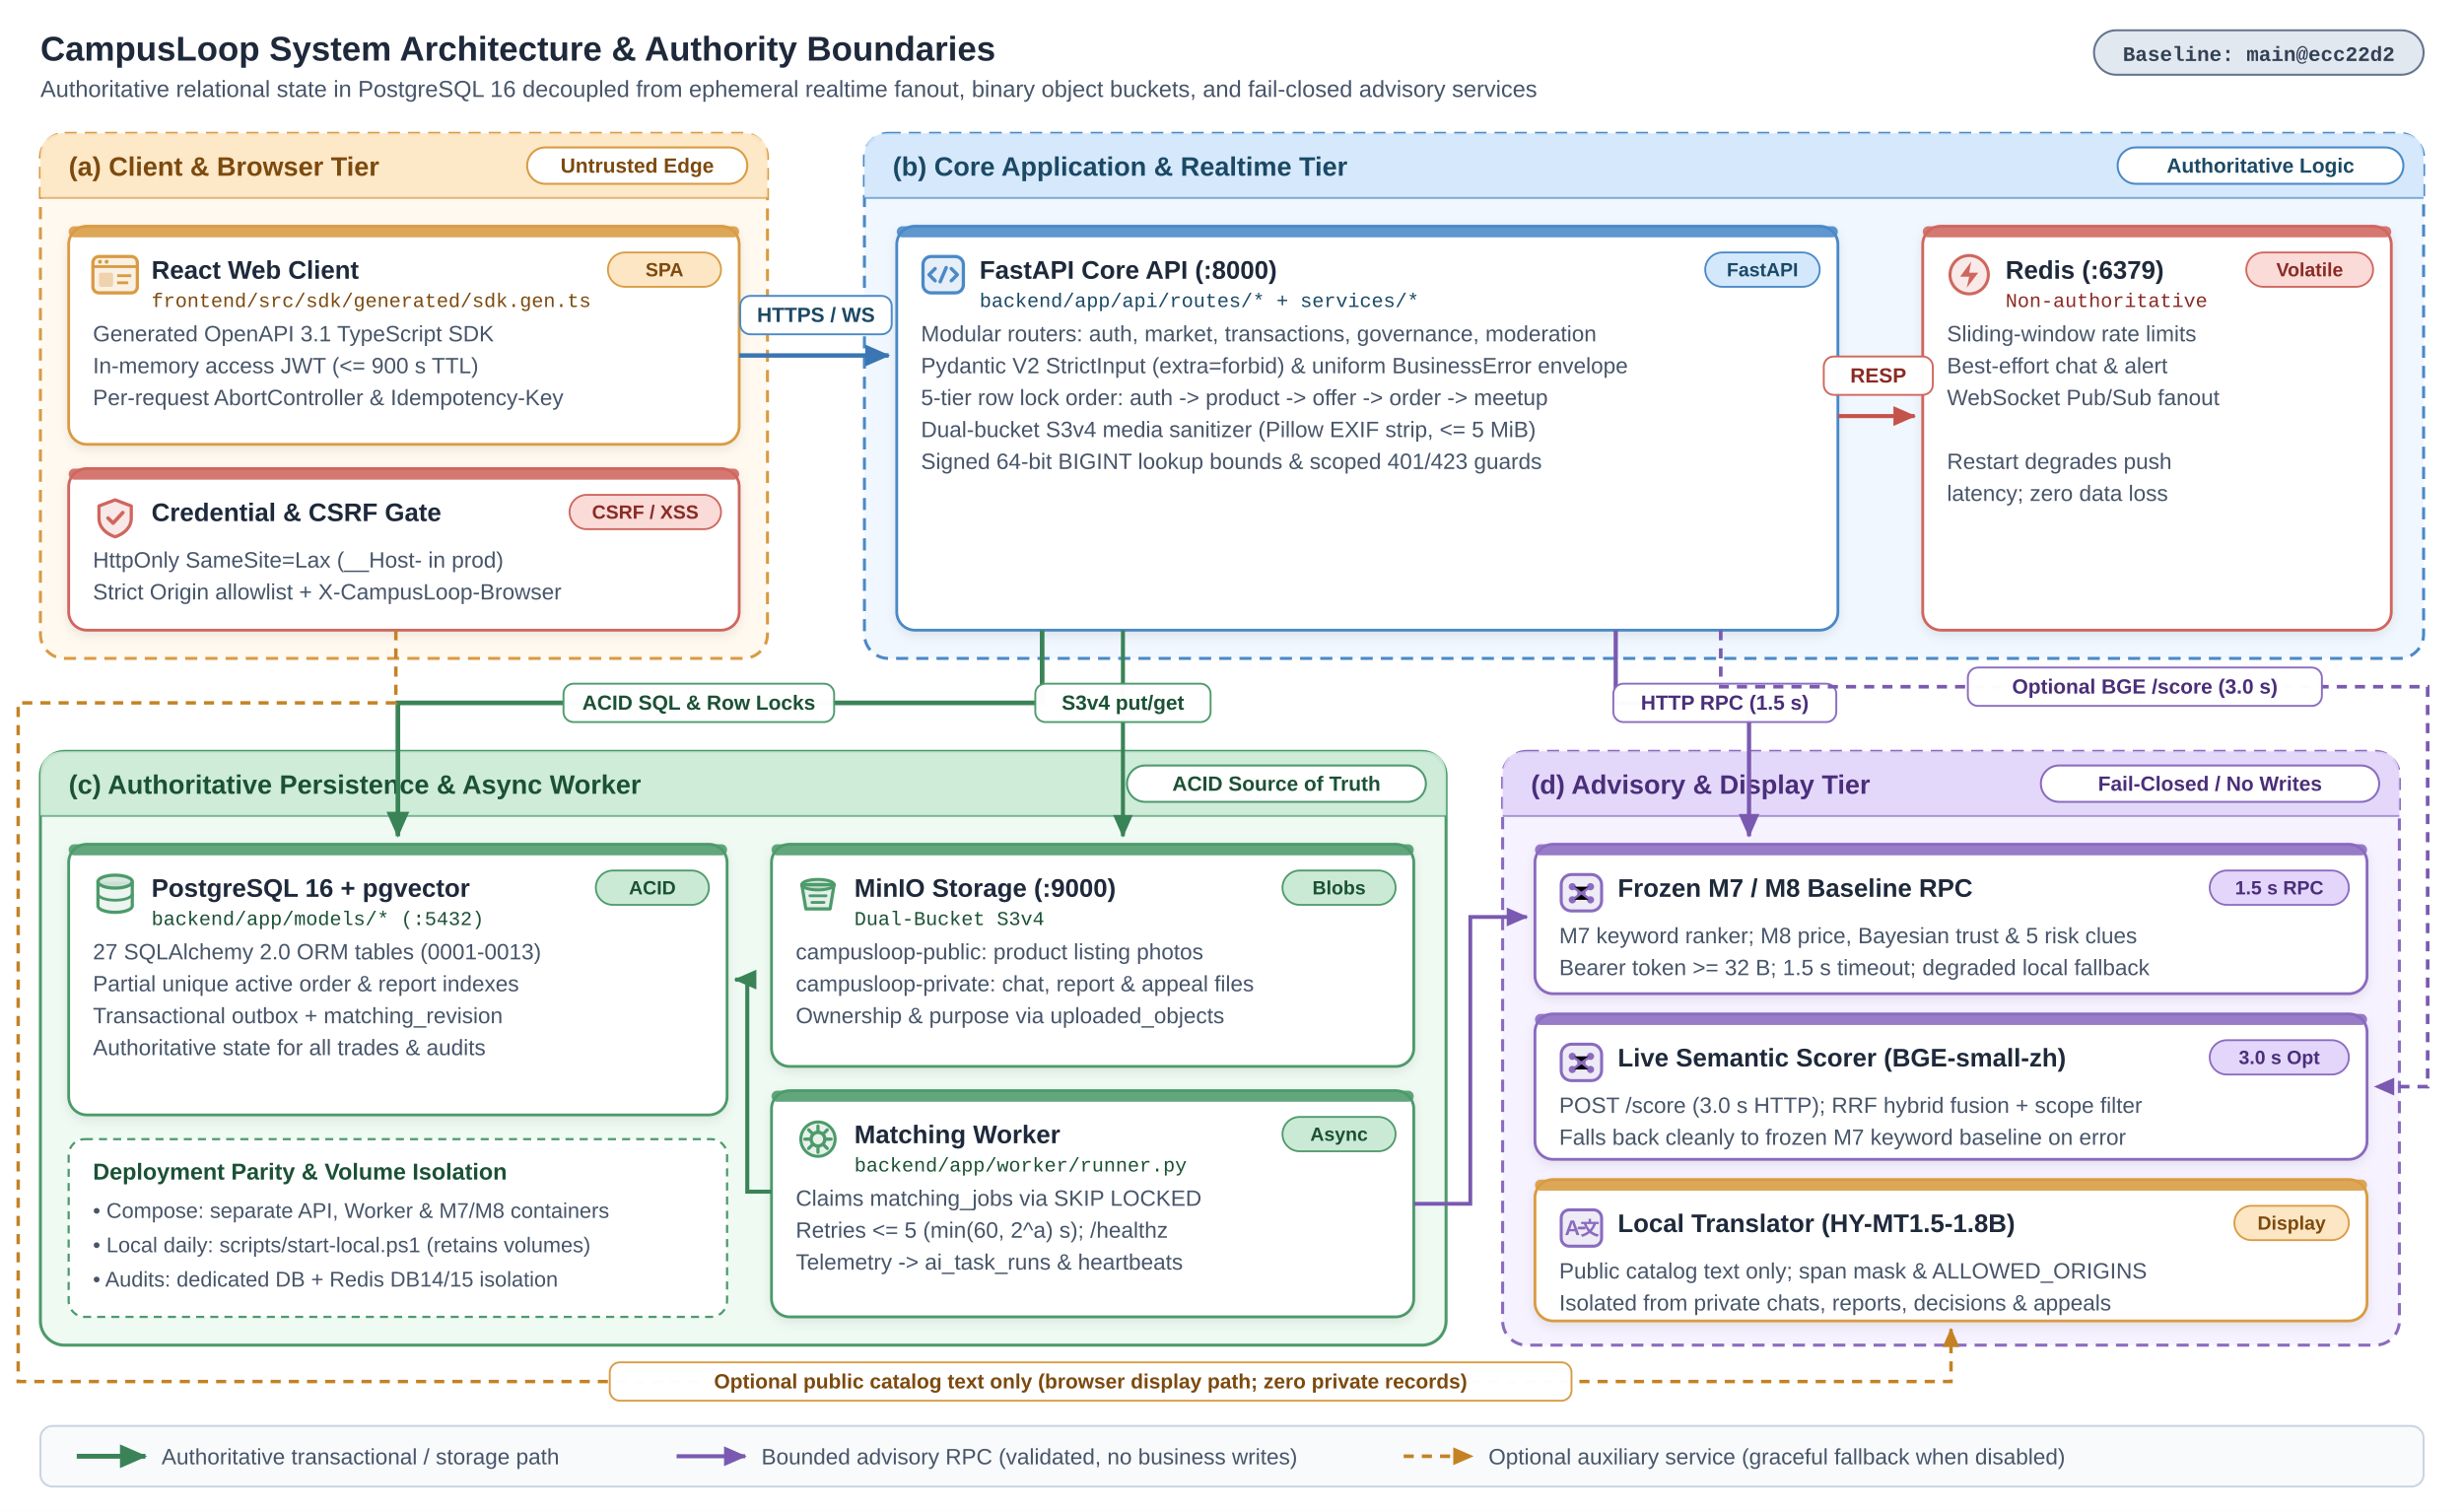
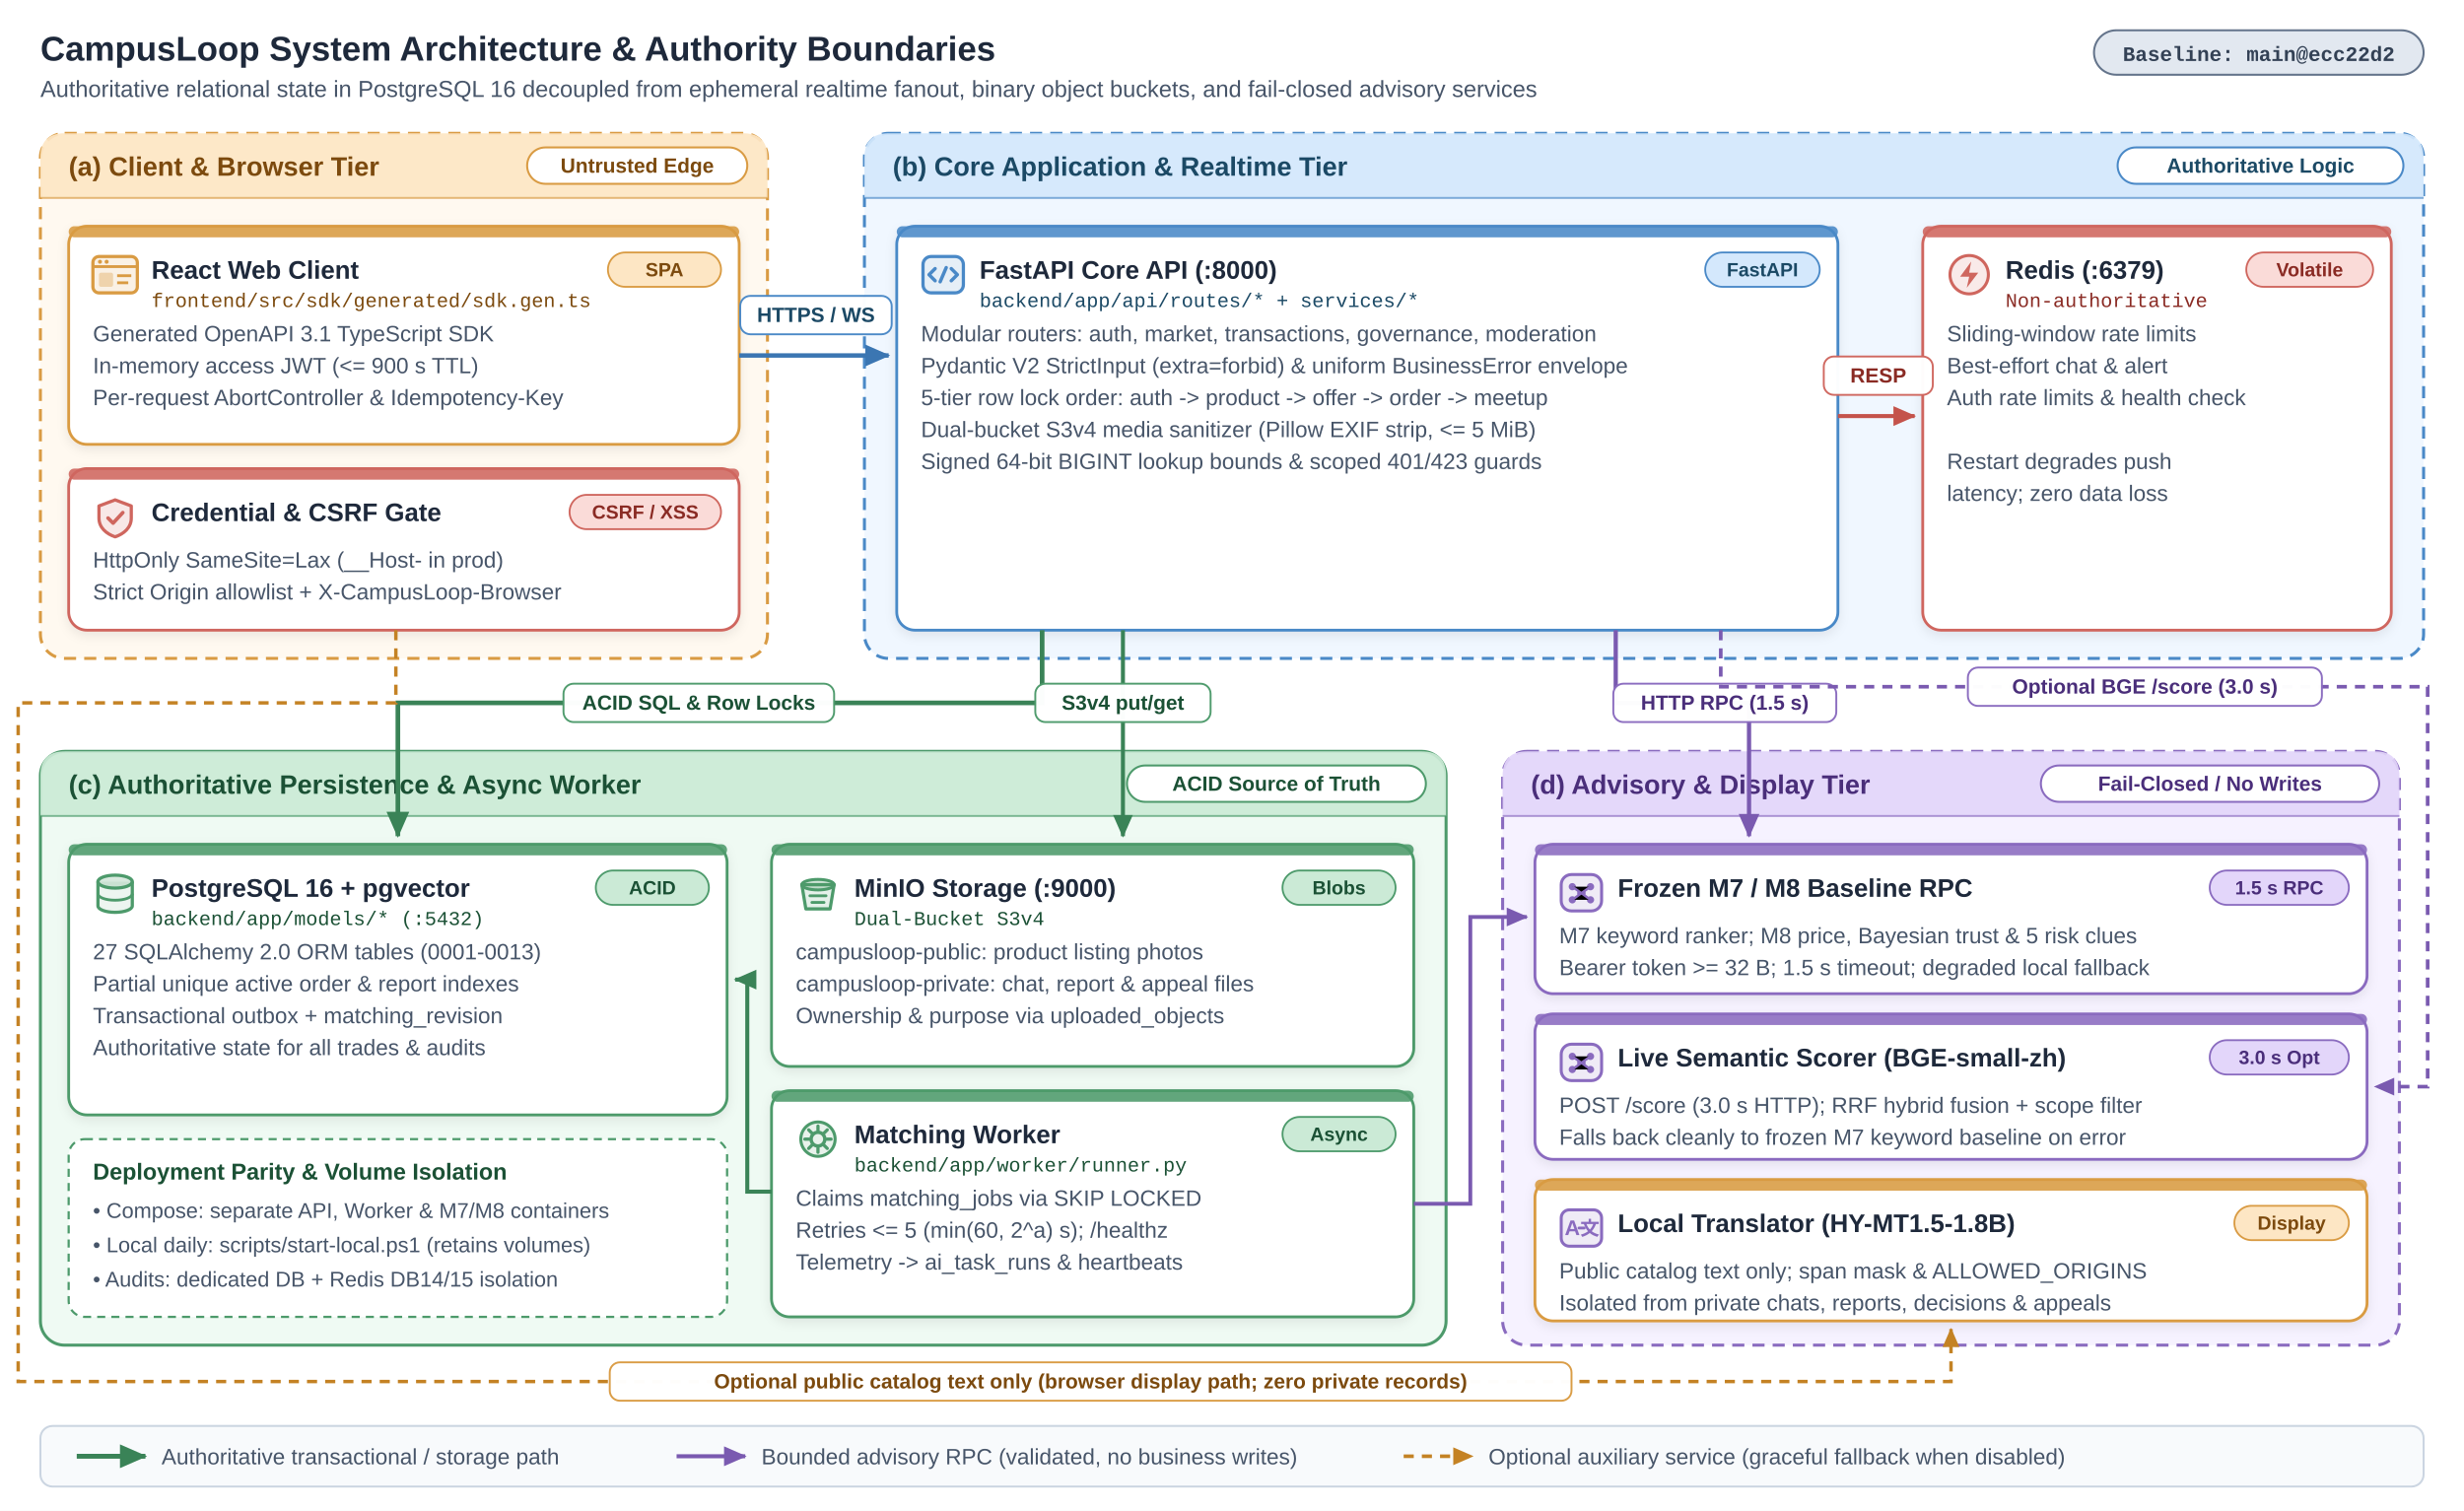
<svg xmlns="http://www.w3.org/2000/svg" viewBox="0 0 1220 748" width="1220" height="748">
  <defs>
    <filter id="card-shadow" x="-6%" y="-6%" width="114%" height="118%">
      <feDropShadow dx="0" dy="2" stdDeviation="2.5" flood-color="#0F172A" flood-opacity="0.08" />
    </filter>
    <filter id="soft-shadow" x="-4%" y="-4%" width="108%" height="112%">
      <feDropShadow dx="0" dy="1.5" stdDeviation="1.8" flood-color="#0F172A" flood-opacity="0.06" />
    </filter>
    <marker id="arr-slate" viewBox="0 0 10 10" refX="8.5" refY="5" markerWidth="7" markerHeight="7" orient="auto-start-reverse">
      <path d="M 1 1.5 L 9 5 L 1 8.5 z" fill="#475569" />
    </marker>
    <marker id="arr-blue" viewBox="0 0 10 10" refX="8.5" refY="5" markerWidth="7" markerHeight="7" orient="auto-start-reverse">
      <path d="M 1 1.5 L 9 5 L 1 8.5 z" fill="#3B76B2" />
    </marker>
    <marker id="arr-green" viewBox="0 0 10 10" refX="8.5" refY="5" markerWidth="7" markerHeight="7" orient="auto-start-reverse">
      <path d="M 1 1.5 L 9 5 L 1 8.5 z" fill="#3A8357" />
    </marker>
    <marker id="arr-purple" viewBox="0 0 10 10" refX="8.5" refY="5" markerWidth="7" markerHeight="7" orient="auto-start-reverse">
      <path d="M 1 1.5 L 9 5 L 1 8.5 z" fill="#7A5AB0" />
    </marker>
    <marker id="arr-rose" viewBox="0 0 10 10" refX="8.5" refY="5" markerWidth="7" markerHeight="7" orient="auto-start-reverse">
      <path d="M 1 1.5 L 9 5 L 1 8.5 z" fill="#C4534B" />
    </marker>
    <marker id="arr-amber" viewBox="0 0 10 10" refX="8.5" refY="5" markerWidth="7" markerHeight="7" orient="auto-start-reverse">
      <path d="M 1 1.5 L 9 5 L 1 8.5 z" fill="#C48224" />
    </marker>
    <marker id="arr-open" viewBox="0 0 10 10" refX="8.5" refY="5" markerWidth="8" markerHeight="8" orient="auto">
      <path d="M 1.5 1.5 L 8.5 5 L 1.5 8.5" fill="none" stroke="#1E293B" stroke-width="1.6" stroke-linecap="round" stroke-linejoin="round" />
    </marker>
    <marker id="uml-inherit" viewBox="0 0 14 12" refX="12.5" refY="6" markerWidth="11" markerHeight="10" orient="auto">
      <path d="M 1 1 L 12 6 L 1 11 Z" fill="#FFFFFF" stroke="#4A89C7" stroke-width="1.6" />
    </marker>
  </defs>
  <rect x="0" y="0" width="1220" height="748" fill="#FFFFFF" />
  <text x="20" y="30" font-family="Arial, 'Helvetica Neue', Helvetica, sans-serif" font-size="17" font-weight="700" fill="#1E293B">CampusLoop System Architecture &amp; Authority Boundaries</text>
  <text x="20" y="48" font-family="Arial, 'Helvetica Neue', Helvetica, sans-serif" font-size="11.5" fill="#475569">Authoritative relational state in PostgreSQL 16 decoupled from ephemeral realtime fanout, binary object buckets, and fail-closed advisory services</text>
  <rect x="1036.8" y="15" width="163.2" height="22" rx="11.0" fill="#E2E8F0" stroke="#64748B" stroke-width="1" />
  <text x="1118.4" y="30.18" text-anchor="middle" font-family="'Consolas', 'Courier New', monospace" font-size="10.2" font-weight="600" fill="#334155">Baseline: main@ecc22d2</text>
  <rect x="20" y="66" width="360" height="260" rx="12" fill="#FFF9F0" stroke="#D99B43" stroke-width="1.5" stroke-dasharray="6,4" />
  <path d="M 32 66 H 368 Q 380 66 380 78 V 98 H 20 V 78 Q 20 66 32 66 Z" fill="#FDE6C4" opacity="0.92" />
  <line x1="20" y1="98" x2="380" y2="98" stroke="#D99B43" stroke-width="1" opacity="0.65" />
  <text x="34" y="87" font-family="Arial, 'Helvetica Neue', Helvetica, sans-serif" font-size="13.2" font-weight="700" fill="#7C4A0E">(a) Client &amp; Browser Tier</text>
  <rect x="261.0" y="73" width="109.0" height="18" rx="9" fill="#FFFFFF" stroke="#D99B43" stroke-width="1" />
  <text x="315.5" y="85.5" text-anchor="middle" font-family="Arial, 'Helvetica Neue', Helvetica, sans-serif" font-size="10.2" font-weight="600" fill="#7C4A0E">Untrusted Edge</text>
  <g filter="url(#card-shadow)">
    <rect x="34" y="112" width="332" height="108" rx="9" fill="#FFFFFF" stroke="#D99B43" stroke-width="1.4" />
    <rect x="34" y="112" width="332" height="5.5" rx="2.75" fill="#D99B43" opacity="0.88" />
  </g>
  <g transform="translate(45,125)">
    <rect x="1" y="2" width="22" height="18" rx="3" fill="#D99B43" fill-opacity="0.14" stroke="#D99B43" stroke-width="1.6" />
    <line x1="1" y1="7" x2="23" y2="7" stroke="#D99B43" stroke-width="1.4" />
    <circle cx="4.5" cy="4.6" r="1" fill="#D99B43" />
    <circle cx="7.8" cy="4.6" r="1" fill="#D99B43" />
    <rect x="4" y="10" width="7" height="7" rx="1" fill="#D99B43" fill-opacity="0.35" />
    <line x1="13" y1="11.5" x2="20" y2="11.5" stroke="#D99B43" stroke-width="1.4" />
    <line x1="13" y1="15" x2="18.5" y2="15" stroke="#D99B43" stroke-width="1.4" />
  </g>
  <text x="75" y="138" font-family="Arial, 'Helvetica Neue', Helvetica, sans-serif" font-size="12.6" font-weight="700" fill="#1E293B">React Web Client</text>
  <rect x="301" y="125" width="56" height="17" rx="8.5" fill="#FDE6C4" stroke="#D99B43" stroke-width="0.9" />
  <text x="329.0" y="136.8" text-anchor="middle" font-family="Arial, 'Helvetica Neue', Helvetica, sans-serif" font-size="9.5" font-weight="700" fill="#7C4A0E">SPA</text>
  <text x="75" y="152" font-family="'Consolas', 'Courier New', monospace" font-size="9.8" fill="#7C4A0E">frontend/src/sdk/generated/sdk.gen.ts</text>
  <text x="46" y="169" font-family="Arial, 'Helvetica Neue', Helvetica, sans-serif" font-size="11" fill="#475569">Generated OpenAPI 3.1 TypeScript SDK</text>
  <text x="46" y="184.8" font-family="Arial, 'Helvetica Neue', Helvetica, sans-serif" font-size="11" fill="#475569">In-memory access JWT (&lt;= 900 s TTL)</text>
  <text x="46" y="200.6" font-family="Arial, 'Helvetica Neue', Helvetica, sans-serif" font-size="11" fill="#475569">Per-request AbortController &amp; Idempotency-Key</text>
  <g filter="url(#card-shadow)">
    <rect x="34" y="232" width="332" height="80" rx="9" fill="#FFFFFF" stroke="#CF665E" stroke-width="1.4" />
    <rect x="34" y="232" width="332" height="5.5" rx="2.75" fill="#CF665E" opacity="0.88" />
  </g>
  <g transform="translate(45,245)">
    <path d="M 12 2.5 L 20 5.5 V 11.5 C 20 16.2 16.4 19.3 12 20.8 C 7.6 19.3 4 16.2 4 11.5 V 5.5 Z" fill="#CF665E" fill-opacity="0.15" stroke="#CF665E" stroke-width="1.6" stroke-linejoin="round" />
    <path d="M 8.5 11.5 L 11 14 L 15.8 8.8" fill="none" stroke="#CF665E" stroke-width="1.8" stroke-linecap="round" stroke-linejoin="round" />
  </g>
  <text x="75" y="258" font-family="Arial, 'Helvetica Neue', Helvetica, sans-serif" font-size="12.6" font-weight="700" fill="#1E293B">Credential &amp; CSRF Gate</text>
  <rect x="282.0" y="245" width="75.0" height="17" rx="8.5" fill="#FADBD8" stroke="#CF665E" stroke-width="0.9" />
  <text x="319.5" y="256.8" text-anchor="middle" font-family="Arial, 'Helvetica Neue', Helvetica, sans-serif" font-size="9.5" font-weight="700" fill="#8A2B24">CSRF / XSS</text>
  <text x="46" y="281" font-family="Arial, 'Helvetica Neue', Helvetica, sans-serif" font-size="11" fill="#475569">HttpOnly SameSite=Lax (__Host- in prod)</text>
  <text x="46" y="296.8" font-family="Arial, 'Helvetica Neue', Helvetica, sans-serif" font-size="11" fill="#475569">Strict Origin allowlist + X-CampusLoop-Browser</text>
  <rect x="428" y="66" width="772" height="260" rx="12" fill="#F0F7FF" stroke="#4A89C7" stroke-width="1.5" stroke-dasharray="6,4" />
  <path d="M 440 66 H 1188 Q 1200 66 1200 78 V 98 H 428 V 78 Q 428 66 440 66 Z" fill="#D4E8FC" opacity="0.92" />
  <line x1="428" y1="98" x2="1200" y2="98" stroke="#4A89C7" stroke-width="1" opacity="0.65" />
  <text x="442" y="87" font-family="Arial, 'Helvetica Neue', Helvetica, sans-serif" font-size="13.2" font-weight="700" fill="#1B4965">(b) Core Application &amp; Realtime Tier</text>
  <rect x="1048.5" y="73" width="141.5" height="18" rx="9" fill="#FFFFFF" stroke="#4A89C7" stroke-width="1" />
  <text x="1119.25" y="85.5" text-anchor="middle" font-family="Arial, 'Helvetica Neue', Helvetica, sans-serif" font-size="10.2" font-weight="600" fill="#1B4965">Authoritative Logic</text>
  <g filter="url(#card-shadow)">
    <rect x="444" y="112" width="466" height="200" rx="9" fill="#FFFFFF" stroke="#4A89C7" stroke-width="1.4" />
    <rect x="444" y="112" width="466" height="5.5" rx="2.75" fill="#4A89C7" opacity="0.88" />
  </g>
  <g transform="translate(455,125)">
    <rect x="2" y="2" width="20" height="18" rx="4" fill="#4A89C7" fill-opacity="0.14" stroke="#4A89C7" stroke-width="1.6" />
    <path d="M 8 8 L 5 11 L 8 14 M 16 8 L 19 11 L 16 14 M 13.5 7.5 L 10.5 14.5" fill="none" stroke="#4A89C7" stroke-width="1.7" stroke-linecap="round" stroke-linejoin="round" />
  </g>
  <text x="485" y="138" font-family="Arial, 'Helvetica Neue', Helvetica, sans-serif" font-size="12.6" font-weight="700" fill="#1E293B">FastAPI Core API (:8000)</text>
  <rect x="844.3" y="125" width="56.7" height="17" rx="8.5" fill="#D4E8FC" stroke="#4A89C7" stroke-width="0.9" />
  <text x="872.65" y="136.8" text-anchor="middle" font-family="Arial, 'Helvetica Neue', Helvetica, sans-serif" font-size="9.5" font-weight="700" fill="#1B4965">FastAPI</text>
  <text x="485" y="152" font-family="'Consolas', 'Courier New', monospace" font-size="9.8" fill="#1B4965">backend/app/api/routes/* + services/*</text>
  <text x="456" y="169" font-family="Arial, 'Helvetica Neue', Helvetica, sans-serif" font-size="11" fill="#475569">Modular routers: auth, market, transactions, governance, moderation</text>
  <text x="456" y="184.8" font-family="Arial, 'Helvetica Neue', Helvetica, sans-serif" font-size="11" fill="#475569">Pydantic V2 StrictInput (extra=forbid) &amp; uniform BusinessError envelope</text>
  <text x="456" y="200.6" font-family="Arial, 'Helvetica Neue', Helvetica, sans-serif" font-size="11" fill="#475569">5-tier row lock order: auth -&gt; product -&gt; offer -&gt; order -&gt; meetup</text>
  <text x="456" y="216.4" font-family="Arial, 'Helvetica Neue', Helvetica, sans-serif" font-size="11" fill="#475569">Dual-bucket S3v4 media sanitizer (Pillow EXIF strip, &lt;= 5 MiB)</text>
  <text x="456" y="232.2" font-family="Arial, 'Helvetica Neue', Helvetica, sans-serif" font-size="11" fill="#475569">Signed 64-bit BIGINT lookup bounds &amp; scoped 401/423 guards</text>
  <g filter="url(#card-shadow)">
    <rect x="952" y="112" width="232" height="200" rx="9" fill="#FFFFFF" stroke="#CF665E" stroke-width="1.4" />
    <rect x="952" y="112" width="232" height="5.5" rx="2.75" fill="#CF665E" opacity="0.88" />
  </g>
  <g transform="translate(963,125)">
    <circle cx="12" cy="11" r="9.5" fill="#CF665E" fill-opacity="0.14" stroke="#CF665E" stroke-width="1.5" />
    <path d="M 13 4.5 L 7.5 12 H 12 L 10.8 17.5 L 16.5 10 H 12 Z" fill="#CF665E" />
  </g>
  <text x="993" y="138" font-family="Arial, 'Helvetica Neue', Helvetica, sans-serif" font-size="12.6" font-weight="700" fill="#1E293B">Redis (:6379)</text>
  <rect x="1112.2" y="125" width="62.8" height="17" rx="8.5" fill="#FADBD8" stroke="#CF665E" stroke-width="0.9" />
  <text x="1143.6" y="136.8" text-anchor="middle" font-family="Arial, 'Helvetica Neue', Helvetica, sans-serif" font-size="9.5" font-weight="700" fill="#8A2B24">Volatile</text>
  <text x="993" y="152" font-family="'Consolas', 'Courier New', monospace" font-size="9.8" fill="#8A2B24">Non-authoritative</text>
  <text x="964" y="169" font-family="Arial, 'Helvetica Neue', Helvetica, sans-serif" font-size="11" fill="#475569">Sliding-window rate limits</text>
  <text x="964" y="184.8" font-family="Arial, 'Helvetica Neue', Helvetica, sans-serif" font-size="11" fill="#475569">Best-effort chat &amp; alert</text>
-   <text x="964" y="200.6" font-family="Arial, 'Helvetica Neue', Helvetica, sans-serif" font-size="11" fill="#475569">WebSocket Pub/Sub fanout</text>
+   <text x="964" y="200.6" font-family="Arial, 'Helvetica Neue', Helvetica, sans-serif" font-size="11" fill="#475569">Auth rate limits &amp; health check</text>
  <text x="964" y="232.2" font-family="Arial, 'Helvetica Neue', Helvetica, sans-serif" font-size="11" fill="#475569">Restart degrades push</text>
  <text x="964" y="248" font-family="Arial, 'Helvetica Neue', Helvetica, sans-serif" font-size="11" fill="#475569">latency; zero data loss</text>
  <rect x="20" y="372" width="696" height="294" rx="12" fill="#EFFAF3" stroke="#4D9A6B" stroke-width="1.5" />
  <path d="M 32 372 H 704 Q 716 372 716 384 V 404 H 20 V 384 Q 20 372 32 372 Z" fill="#CBEAD6" opacity="0.92" />
  <line x1="20" y1="404" x2="716" y2="404" stroke="#4D9A6B" stroke-width="1" opacity="0.65" />
  <text x="34" y="393" font-family="Arial, 'Helvetica Neue', Helvetica, sans-serif" font-size="13.2" font-weight="700" fill="#1B5135">(c) Authoritative Persistence &amp; Async Worker</text>
  <rect x="558.0" y="379" width="148.0" height="18" rx="9" fill="#FFFFFF" stroke="#4D9A6B" stroke-width="1" />
  <text x="632.0" y="391.5" text-anchor="middle" font-family="Arial, 'Helvetica Neue', Helvetica, sans-serif" font-size="10.2" font-weight="600" fill="#1B5135">ACID Source of Truth</text>
  <g filter="url(#card-shadow)">
    <rect x="34" y="418" width="326" height="134" rx="9" fill="#FFFFFF" stroke="#4D9A6B" stroke-width="1.4" />
    <rect x="34" y="418" width="326" height="5.5" rx="2.75" fill="#4D9A6B" opacity="0.88" />
  </g>
  <g transform="translate(45,431)">
    <ellipse cx="12" cy="5.5" rx="8.5" ry="3.2" fill="#4D9A6B" fill-opacity="0.22" stroke="#4D9A6B" stroke-width="1.6" />
    <path d="M 3.5 5.5 V 17.5 C 3.5 19.3 7.3 20.7 12 20.7 C 16.7 20.7 20.5 19.3 20.5 17.5 V 5.5" fill="#4D9A6B" fill-opacity="0.10" stroke="#4D9A6B" stroke-width="1.6" />
    <path d="M 3.5 11.5 C 3.5 13.3 7.3 14.7 12 14.7 C 16.7 14.7 20.5 13.3 20.5 11.5" fill="none" stroke="#4D9A6B" stroke-width="1.4" />
  </g>
  <text x="75" y="444" font-family="Arial, 'Helvetica Neue', Helvetica, sans-serif" font-size="12.6" font-weight="700" fill="#1E293B">PostgreSQL 16 + pgvector</text>
  <rect x="295" y="431" width="56" height="17" rx="8.5" fill="#CBEAD6" stroke="#4D9A6B" stroke-width="0.9" />
  <text x="323.0" y="442.8" text-anchor="middle" font-family="Arial, 'Helvetica Neue', Helvetica, sans-serif" font-size="9.5" font-weight="700" fill="#1B5135">ACID</text>
  <text x="75" y="458" font-family="'Consolas', 'Courier New', monospace" font-size="9.8" fill="#1B5135">backend/app/models/* (:5432)</text>
  <text x="46" y="475" font-family="Arial, 'Helvetica Neue', Helvetica, sans-serif" font-size="11" fill="#475569">27 SQLAlchemy 2.0 ORM tables (0001-0013)</text>
  <text x="46" y="490.8" font-family="Arial, 'Helvetica Neue', Helvetica, sans-serif" font-size="11" fill="#475569">Partial unique active order &amp; report indexes</text>
  <text x="46" y="506.6" font-family="Arial, 'Helvetica Neue', Helvetica, sans-serif" font-size="11" fill="#475569">Transactional outbox + matching_revision</text>
  <text x="46" y="522.4" font-family="Arial, 'Helvetica Neue', Helvetica, sans-serif" font-size="11" fill="#475569">Authoritative state for all trades &amp; audits</text>
  <g filter="url(#card-shadow)">
    <rect x="382" y="418" width="318" height="110" rx="9" fill="#FFFFFF" stroke="#4D9A6B" stroke-width="1.4" />
    <rect x="382" y="418" width="318" height="5.5" rx="2.75" fill="#4D9A6B" opacity="0.88" />
  </g>
  <g transform="translate(393,431)">
    <path d="M 4 7 L 6 19 H 18 L 20 7 Z" fill="#4D9A6B" fill-opacity="0.15" stroke="#4D9A6B" stroke-width="1.6" stroke-linejoin="round" />
    <ellipse cx="12" cy="7" rx="8" ry="2.6" fill="#4D9A6B" fill-opacity="0.26" stroke="#4D9A6B" stroke-width="1.5" />
    <path d="M 8 12.5 H 16 M 9 15.8 H 15" stroke="#4D9A6B" stroke-width="1.4" stroke-linecap="round" />
  </g>
  <text x="423" y="444" font-family="Arial, 'Helvetica Neue', Helvetica, sans-serif" font-size="12.6" font-weight="700" fill="#1E293B">MinIO Storage (:9000)</text>
  <rect x="635" y="431" width="56" height="17" rx="8.5" fill="#CBEAD6" stroke="#4D9A6B" stroke-width="0.9" />
  <text x="663.0" y="442.8" text-anchor="middle" font-family="Arial, 'Helvetica Neue', Helvetica, sans-serif" font-size="9.5" font-weight="700" fill="#1B5135">Blobs</text>
  <text x="423" y="458" font-family="'Consolas', 'Courier New', monospace" font-size="9.8" fill="#1B5135">Dual-Bucket S3v4</text>
  <text x="394" y="475" font-family="Arial, 'Helvetica Neue', Helvetica, sans-serif" font-size="11" fill="#475569">campusloop-public: product listing photos</text>
  <text x="394" y="490.8" font-family="Arial, 'Helvetica Neue', Helvetica, sans-serif" font-size="11" fill="#475569">campusloop-private: chat, report &amp; appeal files</text>
  <text x="394" y="506.6" font-family="Arial, 'Helvetica Neue', Helvetica, sans-serif" font-size="11" fill="#475569">Ownership &amp; purpose via uploaded_objects</text>
  <g filter="url(#card-shadow)">
    <rect x="382" y="540" width="318" height="112" rx="9" fill="#FFFFFF" stroke="#4D9A6B" stroke-width="1.4" />
    <rect x="382" y="540" width="318" height="5.5" rx="2.75" fill="#4D9A6B" opacity="0.88" />
  </g>
  <g transform="translate(393,553)">
    <circle cx="12" cy="11" r="8.5" fill="#4D9A6B" fill-opacity="0.13" stroke="#4D9A6B" stroke-width="1.5" />
    <circle cx="12" cy="11" r="3.4" fill="none" stroke="#4D9A6B" stroke-width="1.7" />
    <path d="M 12 4.5 V 6.6 M 12 15.4 V 17.5 M 5.5 11 H 7.6 M 16.4 11 H 18.5 M 7.4 6.4 L 8.9 7.9 M 15.1 14.1 L 16.6 15.6 M 16.6 6.4 L 15.1 7.9 M 8.9 14.1 L 7.4 15.6" stroke="#4D9A6B" stroke-width="1.6" stroke-linecap="round" />
  </g>
  <text x="423" y="566" font-family="Arial, 'Helvetica Neue', Helvetica, sans-serif" font-size="12.6" font-weight="700" fill="#1E293B">Matching Worker</text>
  <rect x="635" y="553" width="56" height="17" rx="8.5" fill="#CBEAD6" stroke="#4D9A6B" stroke-width="0.9" />
  <text x="663.0" y="564.8" text-anchor="middle" font-family="Arial, 'Helvetica Neue', Helvetica, sans-serif" font-size="9.5" font-weight="700" fill="#1B5135">Async</text>
  <text x="423" y="580" font-family="'Consolas', 'Courier New', monospace" font-size="9.8" fill="#1B5135">backend/app/worker/runner.py</text>
  <text x="394" y="597" font-family="Arial, 'Helvetica Neue', Helvetica, sans-serif" font-size="11" fill="#475569">Claims matching_jobs via SKIP LOCKED</text>
  <text x="394" y="612.8" font-family="Arial, 'Helvetica Neue', Helvetica, sans-serif" font-size="11" fill="#475569">Retries &lt;= 5 (min(60, 2^a) s); /healthz</text>
  <text x="394" y="628.6" font-family="Arial, 'Helvetica Neue', Helvetica, sans-serif" font-size="11" fill="#475569">Telemetry -&gt; ai_task_runs &amp; heartbeats</text>
  <rect x="34" y="564" width="326" height="88" rx="8" fill="#FFFFFF" stroke="#4D9A6B" stroke-width="1.1" stroke-dasharray="4,3" />
  <text x="46" y="584" font-family="Arial, 'Helvetica Neue', Helvetica, sans-serif" font-size="11.4" font-weight="700" fill="#1B5135">Deployment Parity &amp; Volume Isolation</text>
  <text x="46" y="603" font-family="Arial, 'Helvetica Neue', Helvetica, sans-serif" font-size="10.6" fill="#475569">• Compose: separate API, Worker &amp; M7/M8 containers</text>
  <text x="46" y="620" font-family="Arial, 'Helvetica Neue', Helvetica, sans-serif" font-size="10.6" fill="#475569">• Local daily: scripts/start-local.ps1 (retains volumes)</text>
  <text x="46" y="637" font-family="Arial, 'Helvetica Neue', Helvetica, sans-serif" font-size="10.6" fill="#475569">• Audits: dedicated DB + Redis DB14/15 isolation</text>
  <rect x="744" y="372" width="444" height="294" rx="12" fill="#F6F2FF" stroke="#8A6BBF" stroke-width="1.5" stroke-dasharray="6,4" />
  <path d="M 756 372 H 1176 Q 1188 372 1188 384 V 404 H 744 V 384 Q 744 372 756 372 Z" fill="#E3D6FA" opacity="0.92" />
  <line x1="744" y1="404" x2="1188" y2="404" stroke="#8A6BBF" stroke-width="1" opacity="0.65" />
  <text x="758" y="393" font-family="Arial, 'Helvetica Neue', Helvetica, sans-serif" font-size="13.2" font-weight="700" fill="#4A2E7A">(d) Advisory &amp; Display Tier</text>
  <rect x="1010.5" y="379" width="167.5" height="18" rx="9" fill="#FFFFFF" stroke="#8A6BBF" stroke-width="1" />
  <text x="1094.25" y="391.5" text-anchor="middle" font-family="Arial, 'Helvetica Neue', Helvetica, sans-serif" font-size="10.2" font-weight="600" fill="#4A2E7A">Fail-Closed / No Writes</text>
  <g filter="url(#card-shadow)">
    <rect x="760" y="418" width="412" height="74" rx="9" fill="#FFFFFF" stroke="#8A6BBF" stroke-width="1.4" />
    <rect x="760" y="418" width="412" height="5.5" rx="2.75" fill="#8A6BBF" opacity="0.88" />
  </g>
  <g transform="translate(771,431)">
    <rect x="2" y="2" width="20" height="18" rx="5" fill="#8A6BBF" fill-opacity="0.14" stroke="#8A6BBF" stroke-width="1.5" />
    <circle cx="7.5" cy="8" r="1.8" fill="#8A6BBF" />
    <circle cx="16.5" cy="8" r="1.8" fill="#8A6BBF" />
    <circle cx="7.5" cy="14.5" r="1.8" fill="#8A6BBF" />
    <circle cx="16.5" cy="14.5" r="1.8" fill="#8A6BBF" />
    <circle cx="12" cy="11.2" r="2.1" fill="#8A6BBF" />
    <path d="M 7.5 8 L 12 11.2 L 16.5 8 M 7.5 14.5 L 12 11.2 L 16.5 14.5" stroke="#8A6BBF" stroke-width="1.2" />
  </g>
  <text x="801" y="444" font-family="Arial, 'Helvetica Neue', Helvetica, sans-serif" font-size="12.6" font-weight="700" fill="#1E293B">Frozen M7 / M8 Baseline RPC</text>
  <rect x="1094.1" y="431" width="68.9" height="17" rx="8.5" fill="#E3D6FA" stroke="#8A6BBF" stroke-width="0.9" />
  <text x="1128.55" y="442.8" text-anchor="middle" font-family="Arial, 'Helvetica Neue', Helvetica, sans-serif" font-size="9.5" font-weight="700" fill="#4A2E7A">1.5 s RPC</text>
  <text x="772" y="467" font-family="Arial, 'Helvetica Neue', Helvetica, sans-serif" font-size="11" fill="#475569">M7 keyword ranker; M8 price, Bayesian trust &amp; 5 risk clues</text>
  <text x="772" y="482.8" font-family="Arial, 'Helvetica Neue', Helvetica, sans-serif" font-size="11" fill="#475569">Bearer token &gt;= 32 B; 1.5 s timeout; degraded local fallback</text>
  <g filter="url(#card-shadow)">
    <rect x="760" y="502" width="412" height="72" rx="9" fill="#FFFFFF" stroke="#8A6BBF" stroke-width="1.4" />
    <rect x="760" y="502" width="412" height="5.5" rx="2.75" fill="#8A6BBF" opacity="0.88" />
  </g>
  <g transform="translate(771,515)">
    <rect x="2" y="2" width="20" height="18" rx="5" fill="#8A6BBF" fill-opacity="0.14" stroke="#8A6BBF" stroke-width="1.5" />
    <circle cx="7.5" cy="8" r="1.8" fill="#8A6BBF" />
    <circle cx="16.5" cy="8" r="1.8" fill="#8A6BBF" />
    <circle cx="7.5" cy="14.5" r="1.8" fill="#8A6BBF" />
    <circle cx="16.5" cy="14.5" r="1.8" fill="#8A6BBF" />
    <circle cx="12" cy="11.2" r="2.1" fill="#8A6BBF" />
    <path d="M 7.5 8 L 12 11.2 L 16.5 8 M 7.5 14.5 L 12 11.2 L 16.5 14.5" stroke="#8A6BBF" stroke-width="1.2" />
  </g>
  <text x="801" y="528" font-family="Arial, 'Helvetica Neue', Helvetica, sans-serif" font-size="12.6" font-weight="700" fill="#1E293B">Live Semantic Scorer (BGE-small-zh)</text>
  <rect x="1094.1" y="515" width="68.9" height="17" rx="8.5" fill="#E3D6FA" stroke="#8A6BBF" stroke-width="0.9" />
  <text x="1128.55" y="526.8" text-anchor="middle" font-family="Arial, 'Helvetica Neue', Helvetica, sans-serif" font-size="9.5" font-weight="700" fill="#4A2E7A">3.0 s Opt</text>
  <text x="772" y="551" font-family="Arial, 'Helvetica Neue', Helvetica, sans-serif" font-size="11" fill="#475569">POST /score (3.0 s HTTP); RRF hybrid fusion + scope filter</text>
  <text x="772" y="566.8" font-family="Arial, 'Helvetica Neue', Helvetica, sans-serif" font-size="11" fill="#475569">Falls back cleanly to frozen M7 keyword baseline on error</text>
  <g filter="url(#card-shadow)">
    <rect x="760" y="584" width="412" height="70" rx="9" fill="#FFFFFF" stroke="#D99B43" stroke-width="1.4" />
    <rect x="760" y="584" width="412" height="5.5" rx="2.75" fill="#D99B43" opacity="0.88" />
  </g>
  <g transform="translate(771,597)">
    <rect x="2" y="2" width="20" height="18" rx="4" fill="#8A6BBF" fill-opacity="0.14" stroke="#8A6BBF" stroke-width="1.5" />
    <text x="7.5" y="14.5" text-anchor="middle" font-family="Arial, 'Helvetica Neue', Helvetica, sans-serif" font-size="10.5" font-weight="700" fill="#8A6BBF">A</text>
    <text x="16.2" y="14.5" text-anchor="middle" font-family="Arial, 'Helvetica Neue', Helvetica, sans-serif" font-size="9.5" font-weight="700" fill="#8A6BBF">文</text>
    <path d="M 10.8 11 H 13.4" stroke="#8A6BBF" stroke-width="1.4" stroke-linecap="round" />
  </g>
  <text x="801" y="610" font-family="Arial, 'Helvetica Neue', Helvetica, sans-serif" font-size="12.6" font-weight="700" fill="#1E293B">Local Translator (HY-MT1.5-1.8B)</text>
  <rect x="1106.3" y="597" width="56.7" height="17" rx="8.5" fill="#FDE6C4" stroke="#D99B43" stroke-width="0.9" />
  <text x="1134.65" y="608.8" text-anchor="middle" font-family="Arial, 'Helvetica Neue', Helvetica, sans-serif" font-size="9.5" font-weight="700" fill="#7C4A0E">Display</text>
  <text x="772" y="633" font-family="Arial, 'Helvetica Neue', Helvetica, sans-serif" font-size="11" fill="#475569">Public catalog text only; span mask &amp; ALLOWED_ORIGINS</text>
  <text x="772" y="648.8" font-family="Arial, 'Helvetica Neue', Helvetica, sans-serif" font-size="11" fill="#475569">Isolated from private chats, reports, decisions &amp; appeals</text>
  <path d="M 366 176 H 440" fill="none" stroke="#3B76B2" stroke-width="2.2" marker-end="url(#arr-blue)" />
  <rect x="366.5" y="146.5" width="75.0" height="19" rx="5" fill="#FFFFFF" stroke="#4A89C7" stroke-width="0.95" opacity="0.98" />
  <text x="404" y="159.4" text-anchor="middle" font-family="Arial, 'Helvetica Neue', Helvetica, sans-serif" font-size="10.2" font-weight="600" fill="#1B4965">HTTPS / WS</text>
  <path d="M 910 206 H 948" fill="none" stroke="#C4534B" stroke-width="2" marker-end="url(#arr-rose)" />
  <rect x="903.0" y="176.5" width="54" height="19" rx="5" fill="#FFFFFF" stroke="#CF665E" stroke-width="0.95" opacity="0.98" />
  <text x="930" y="189.4" text-anchor="middle" font-family="Arial, 'Helvetica Neue', Helvetica, sans-serif" font-size="10.2" font-weight="600" fill="#8A2B24">RESP</text>
  <path d="M 516 312 V 348 H 197 V 414" fill="none" stroke="#3A8357" stroke-width="2.3" marker-end="url(#arr-green)" />
  <rect x="279.0" y="338.5" width="134.0" height="19" rx="5" fill="#FFFFFF" stroke="#4D9A6B" stroke-width="0.95" opacity="0.98" />
  <text x="346" y="351.4" text-anchor="middle" font-family="Arial, 'Helvetica Neue', Helvetica, sans-serif" font-size="10.2" font-weight="600" fill="#1B5135">ACID SQL &amp; Row Locks</text>
  <path d="M 556 312 V 414" fill="none" stroke="#3A8357" stroke-width="2" marker-end="url(#arr-green)" />
  <rect x="512.6" y="338.5" width="86.8" height="19" rx="5" fill="#FFFFFF" stroke="#4D9A6B" stroke-width="0.95" opacity="0.98" />
  <text x="556" y="351.4" text-anchor="middle" font-family="Arial, 'Helvetica Neue', Helvetica, sans-serif" font-size="10.2" font-weight="600" fill="#1B5135">S3v4 put/get</text>
  <path d="M 382 590 H 370 V 485 H 364" fill="none" stroke="#3A8357" stroke-width="2" marker-end="url(#arr-green)" />
  <path d="M 800 312 V 348 H 866 V 414" fill="none" stroke="#7A5AB0" stroke-width="2.1" marker-end="url(#arr-purple)" />
  <rect x="798.8" y="338.5" width="110.4" height="19" rx="5" fill="#FFFFFF" stroke="#8A6BBF" stroke-width="0.95" opacity="0.98" />
  <text x="854" y="351.4" text-anchor="middle" font-family="Arial, 'Helvetica Neue', Helvetica, sans-serif" font-size="10.2" font-weight="600" fill="#4A2E7A">HTTP RPC (1.5 s)</text>
  <path d="M 852 312 V 340 H 1202 V 538 H 1176" fill="none" stroke="#7A5AB0" stroke-width="1.8" stroke-dasharray="5,4" marker-end="url(#arr-purple)" />
  <rect x="974.35" y="330.5" width="175.3" height="19" rx="5" fill="#FFFFFF" stroke="#8A6BBF" stroke-width="0.95" opacity="0.98" />
  <text x="1062" y="343.4" text-anchor="middle" font-family="Arial, 'Helvetica Neue', Helvetica, sans-serif" font-size="10.2" font-weight="600" fill="#4A2E7A">Optional BGE /score (3.0 s)</text>
  <path d="M 700 596 H 728 V 454 H 756" fill="none" stroke="#7A5AB0" stroke-width="1.9" marker-end="url(#arr-purple)" />
  <path d="M 196 312 V 348 H 9 V 684 H 966 V 658" fill="none" stroke="#C48224" stroke-width="1.7" stroke-dasharray="5,4" marker-end="url(#arr-amber)" />
  <rect x="301.9" y="674.5" width="476.2" height="19" rx="5" fill="#FFFFFF" stroke="#D99B43" stroke-width="0.95" opacity="0.98" />
  <text x="540" y="687.4" text-anchor="middle" font-family="Arial, 'Helvetica Neue', Helvetica, sans-serif" font-size="10.2" font-weight="600" fill="#7C4A0E">Optional public catalog text only (browser display path; zero private records)</text>
  <rect x="20" y="706" width="1180" height="30" rx="6" fill="#F8FAFC" stroke="#CBD5E1" stroke-width="1" />
  <line x1="38" y1="721" x2="72" y2="721" stroke="#3A8357" stroke-width="2.4" marker-end="url(#arr-green)" />
  <text x="80" y="725" font-family="Arial, 'Helvetica Neue', Helvetica, sans-serif" font-size="11" fill="#475569">Authoritative transactional / storage path</text>
  <line x1="335" y1="721" x2="369" y2="721" stroke="#7A5AB0" stroke-width="2" marker-end="url(#arr-purple)" />
  <text x="377" y="725" font-family="Arial, 'Helvetica Neue', Helvetica, sans-serif" font-size="11" fill="#475569">Bounded advisory RPC (validated, no business writes)</text>
  <line x1="695" y1="721" x2="729" y2="721" stroke="#C48224" stroke-width="1.8" stroke-dasharray="5,4" marker-end="url(#arr-amber)" />
  <text x="737" y="725" font-family="Arial, 'Helvetica Neue', Helvetica, sans-serif" font-size="11" fill="#475569">Optional auxiliary service (graceful fallback when disabled)</text>
</svg>
